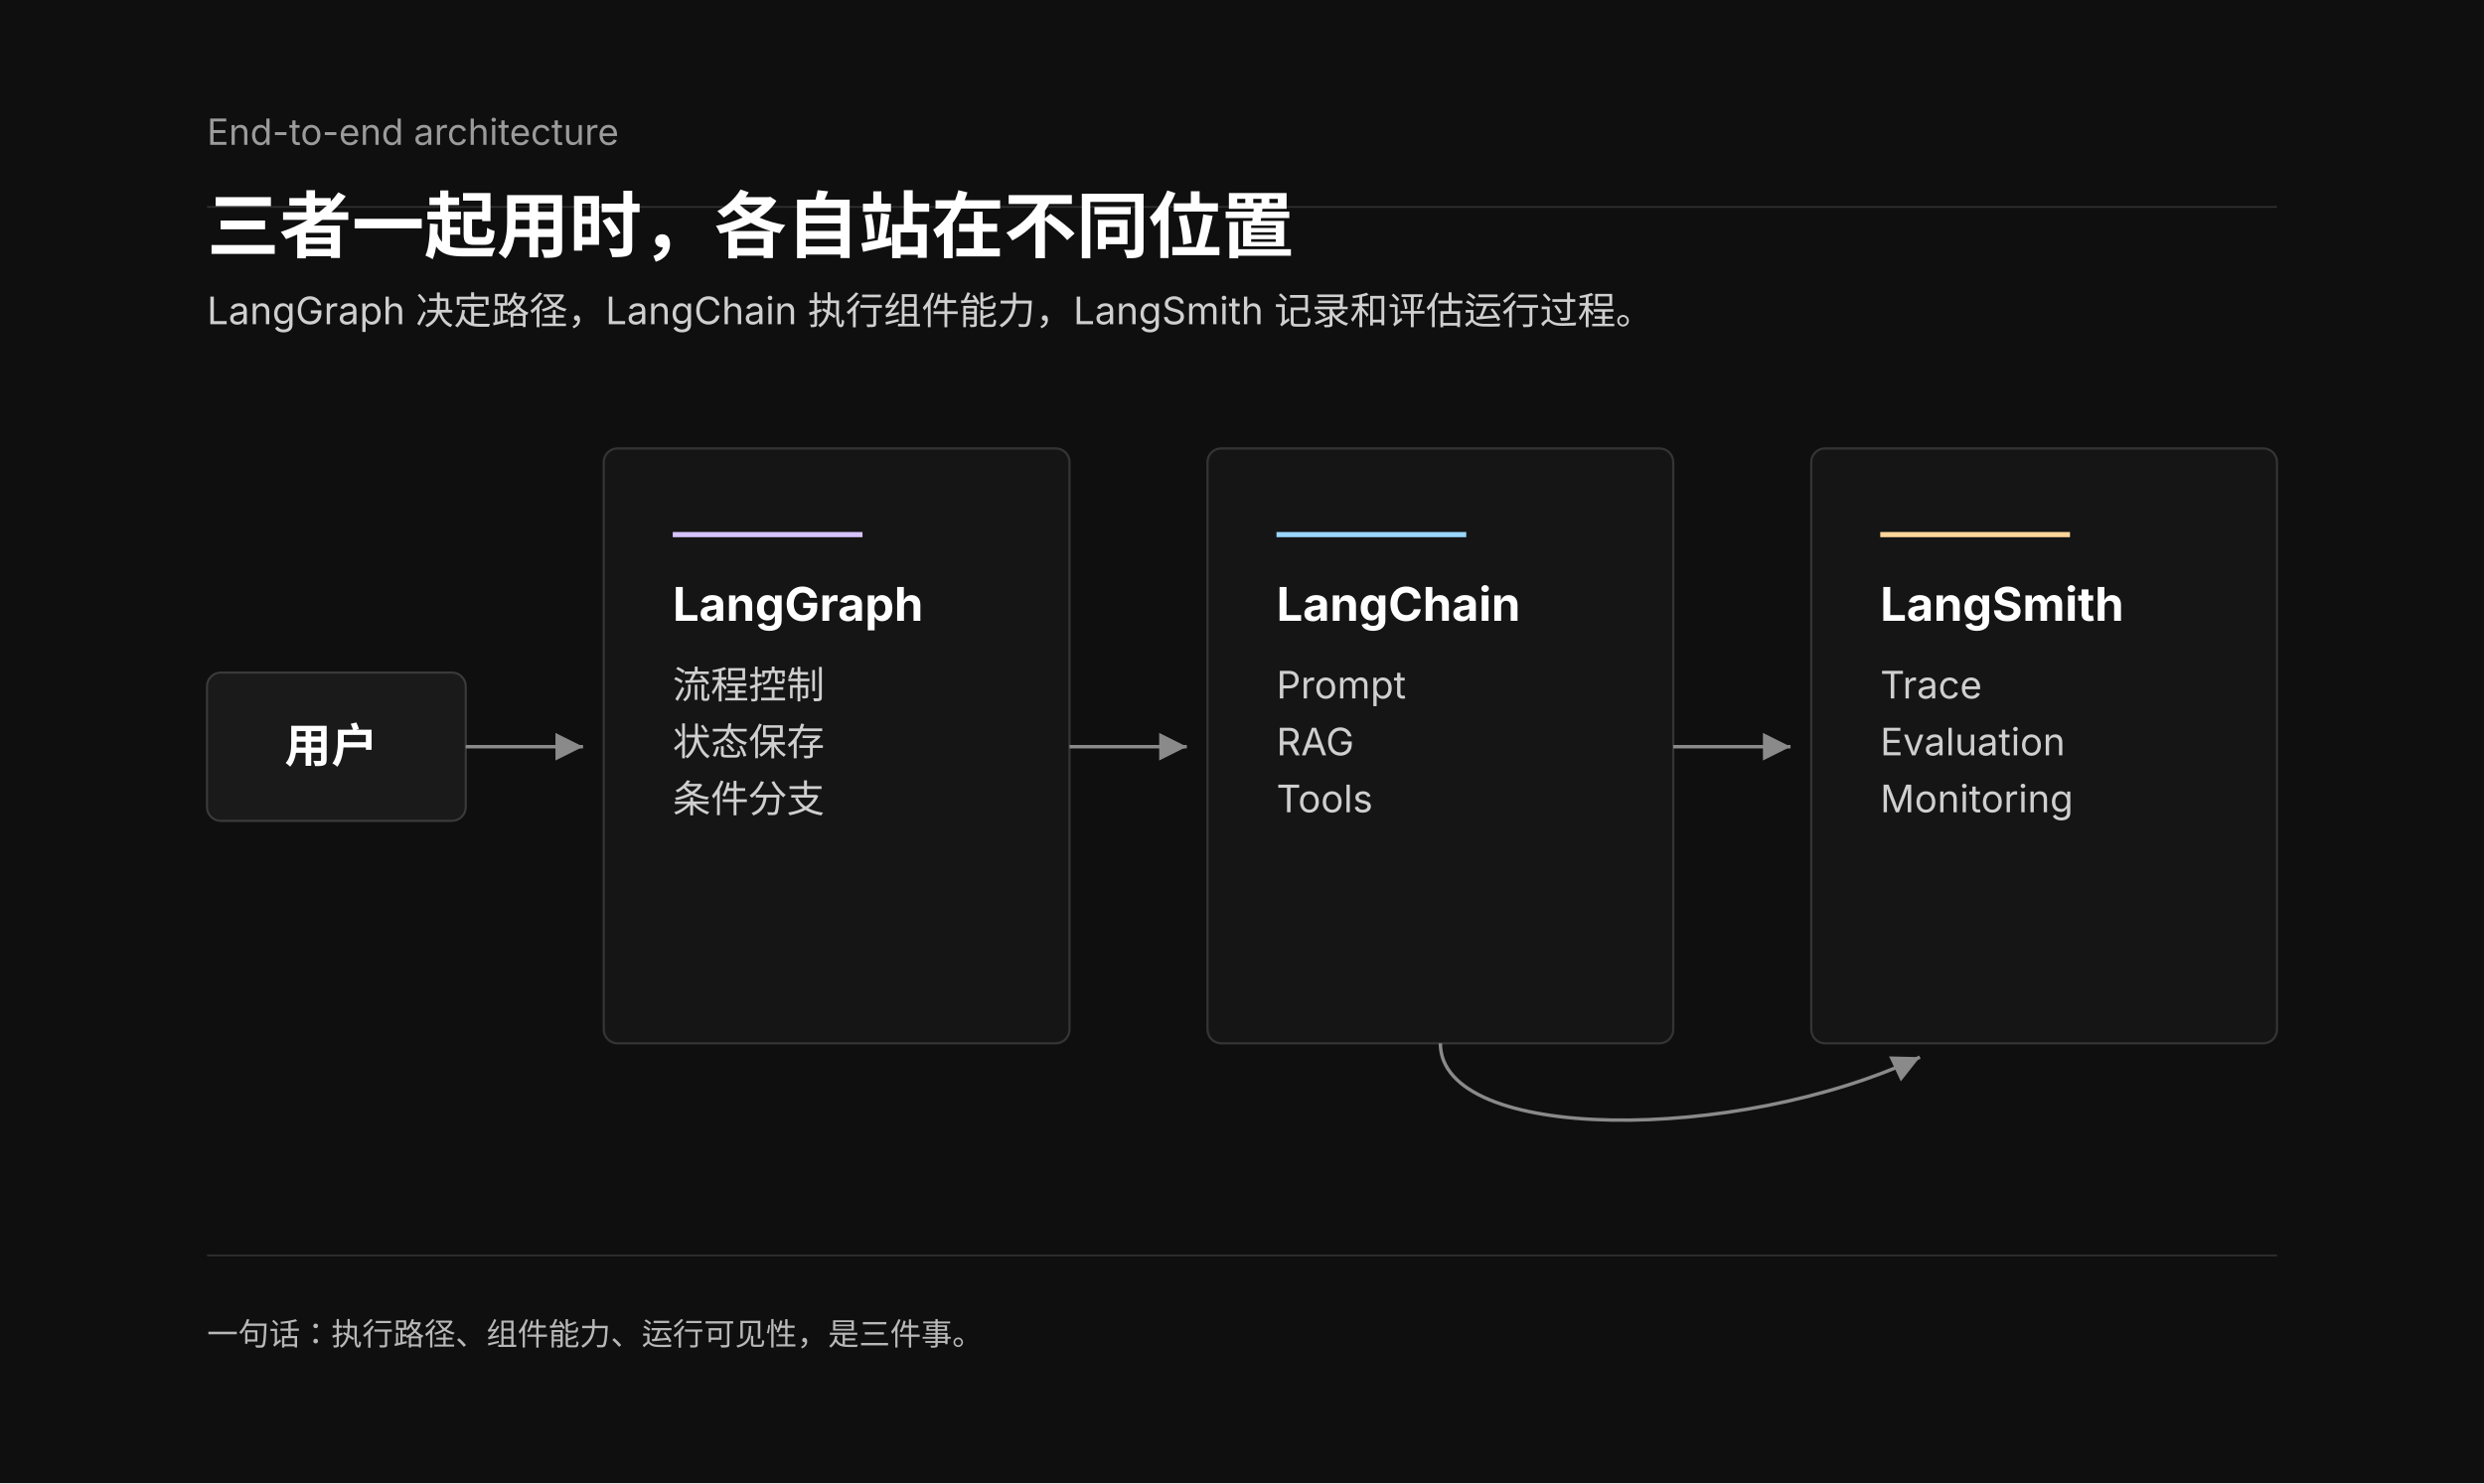
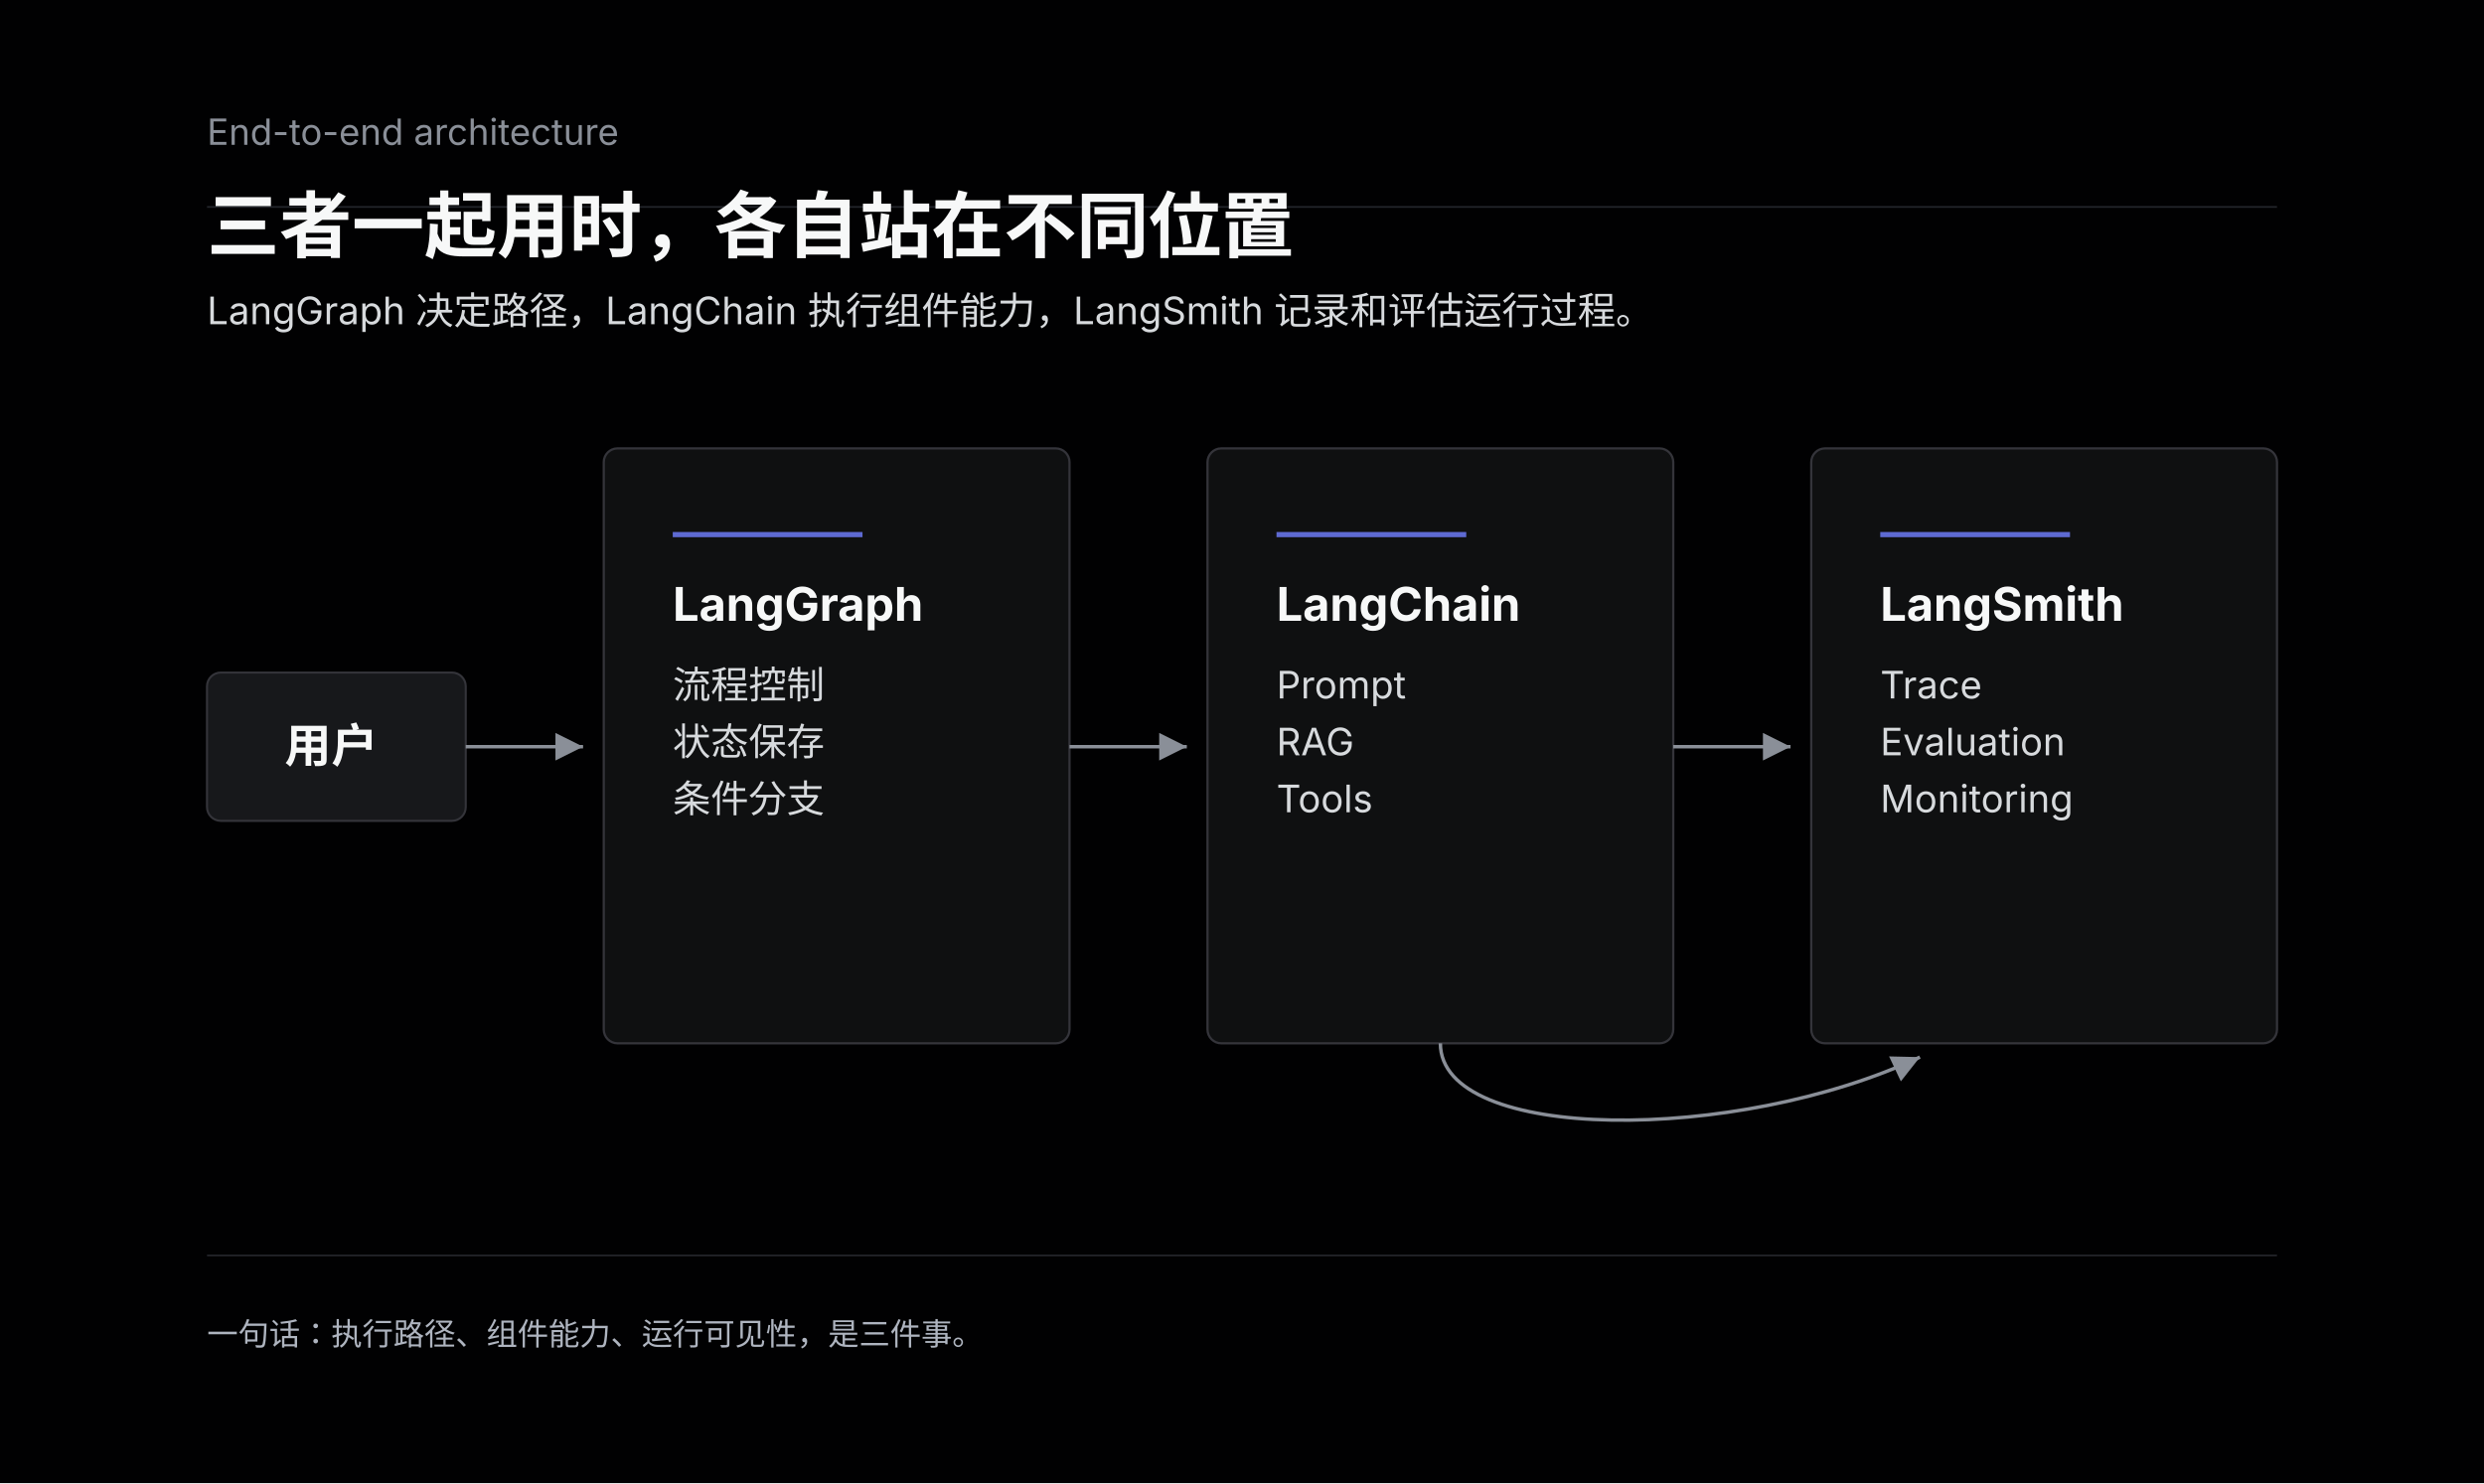
<svg xmlns="http://www.w3.org/2000/svg" width="1440" height="860" viewBox="0 0 1440 860" role="img" aria-labelledby="title desc">
  <defs>
    <marker id="arrow" markerWidth="12" markerHeight="12" refX="10" refY="6" orient="auto">
-       <path d="M2 2l8 4-8 4z" fill="#8a8a8a" />
+       <path d="M2 2l8 4-8 4z" fill="#8a8f98" />
    </marker>
    <style>
-       .bg{fill:#0f0f0f}.panel{fill:#151515;stroke:#343434;stroke-width:1.3}.box{fill:#1a1a1a;stroke:#3b3b3b;stroke-width:1.2}.edge{fill:none;stroke:#8a8a8a;stroke-width:2;marker-end:url(#arrow)}.line{stroke:#303030;stroke-width:1}.title{fill:#fff;font:650 42px "Instrument Sans","Inter","PingFang SC",sans-serif}.label{fill:#fff;font:650 27px "Instrument Sans","Inter","PingFang SC",sans-serif}.body{fill:#cfcfcf;font:400 22px "Instrument Sans","Inter","PingFang SC",sans-serif}.muted{fill:#9b9b9b;font:400 21px "Instrument Sans","Inter","PingFang SC",sans-serif}.mono{fill:#b8b8b8;font:500 18px "JetBrains Mono","SFMono-Regular",monospace}.blue{stroke:#9ad6ff}.purple{stroke:#d7c4ff}.gold{stroke:#ffd59a}
+       .bg{fill:#010102}.panel{fill:#0f1011;stroke:#34343a;stroke-width:1.3}.box{fill:#17181b;stroke:#34343a;stroke-width:1.2}.edge{fill:none;stroke:#8a8f98;stroke-width:2;marker-end:url(#arrow)}.line{stroke:#23252a;stroke-width:1}.title{fill:#f7f8f8;font:650 42px "Inter","SF Pro Text","PingFang SC",sans-serif}.label{fill:#f7f8f8;font:650 27px "Inter","SF Pro Text","PingFang SC",sans-serif}.body{fill:#d7dadd;font:400 22px "Inter","SF Pro Text","PingFang SC",sans-serif}.muted{fill:#8a8f98;font:400 21px "Inter","SF Pro Text","PingFang SC",sans-serif}.mono{fill:#aeb4bf;font:500 18px "JetBrains Mono","SFMono-Regular",monospace}.blue{stroke:#5e6ad2}.purple{stroke:#5e6ad2}.gold{stroke:#5e6ad2}
    </style>
  </defs>
  <rect class="bg" width="1440" height="860" />
  <path class="line" d="M120 120h1200M120 728h1200" />
  <text class="muted" x="120" y="84">End-to-end architecture</text>
  <text class="title" x="120" y="146">三者一起用时，各自站在不同位置</text>
  <text class="body" x="120" y="188">LangGraph 决定路径，LangChain 执行组件能力，LangSmith 记录和评估运行过程。</text>
  <rect class="box" x="120" y="390" width="150" height="86" rx="8" />
  <text class="label" x="165" y="442">用户</text>
  <rect class="panel" x="350" y="260" width="270" height="345" rx="8" />
  <line class="purple" x1="390" y1="310" x2="500" y2="310" stroke-width="3" />
  <text class="label" x="390" y="360">LangGraph</text>
  <text class="body" x="390" y="405">流程控制</text>
  <text class="body" x="390" y="438">状态保存</text>
  <text class="body" x="390" y="471">条件分支</text>
  <rect class="panel" x="700" y="260" width="270" height="345" rx="8" />
  <line class="blue" x1="740" y1="310" x2="850" y2="310" stroke-width="3" />
  <text class="label" x="740" y="360">LangChain</text>
  <text class="body" x="740" y="405">Prompt</text>
  <text class="body" x="740" y="438">RAG</text>
  <text class="body" x="740" y="471">Tools</text>
  <rect class="panel" x="1050" y="260" width="270" height="345" rx="8" />
  <line class="gold" x1="1090" y1="310" x2="1200" y2="310" stroke-width="3" />
  <text class="label" x="1090" y="360">LangSmith</text>
  <text class="body" x="1090" y="405">Trace</text>
  <text class="body" x="1090" y="438">Evaluation</text>
  <text class="body" x="1090" y="471">Monitoring</text>
  <path class="edge" d="M270 433h68" />
  <path class="edge" d="M620 433h68" />
  <path class="edge" d="M970 433h68" />
  <path class="edge" d="M835 605c0 58 172 58 278 8" />
  <text class="mono" x="120" y="780">一句话：执行路径、组件能力、运行可见性，是三件事。</text>
</svg>
